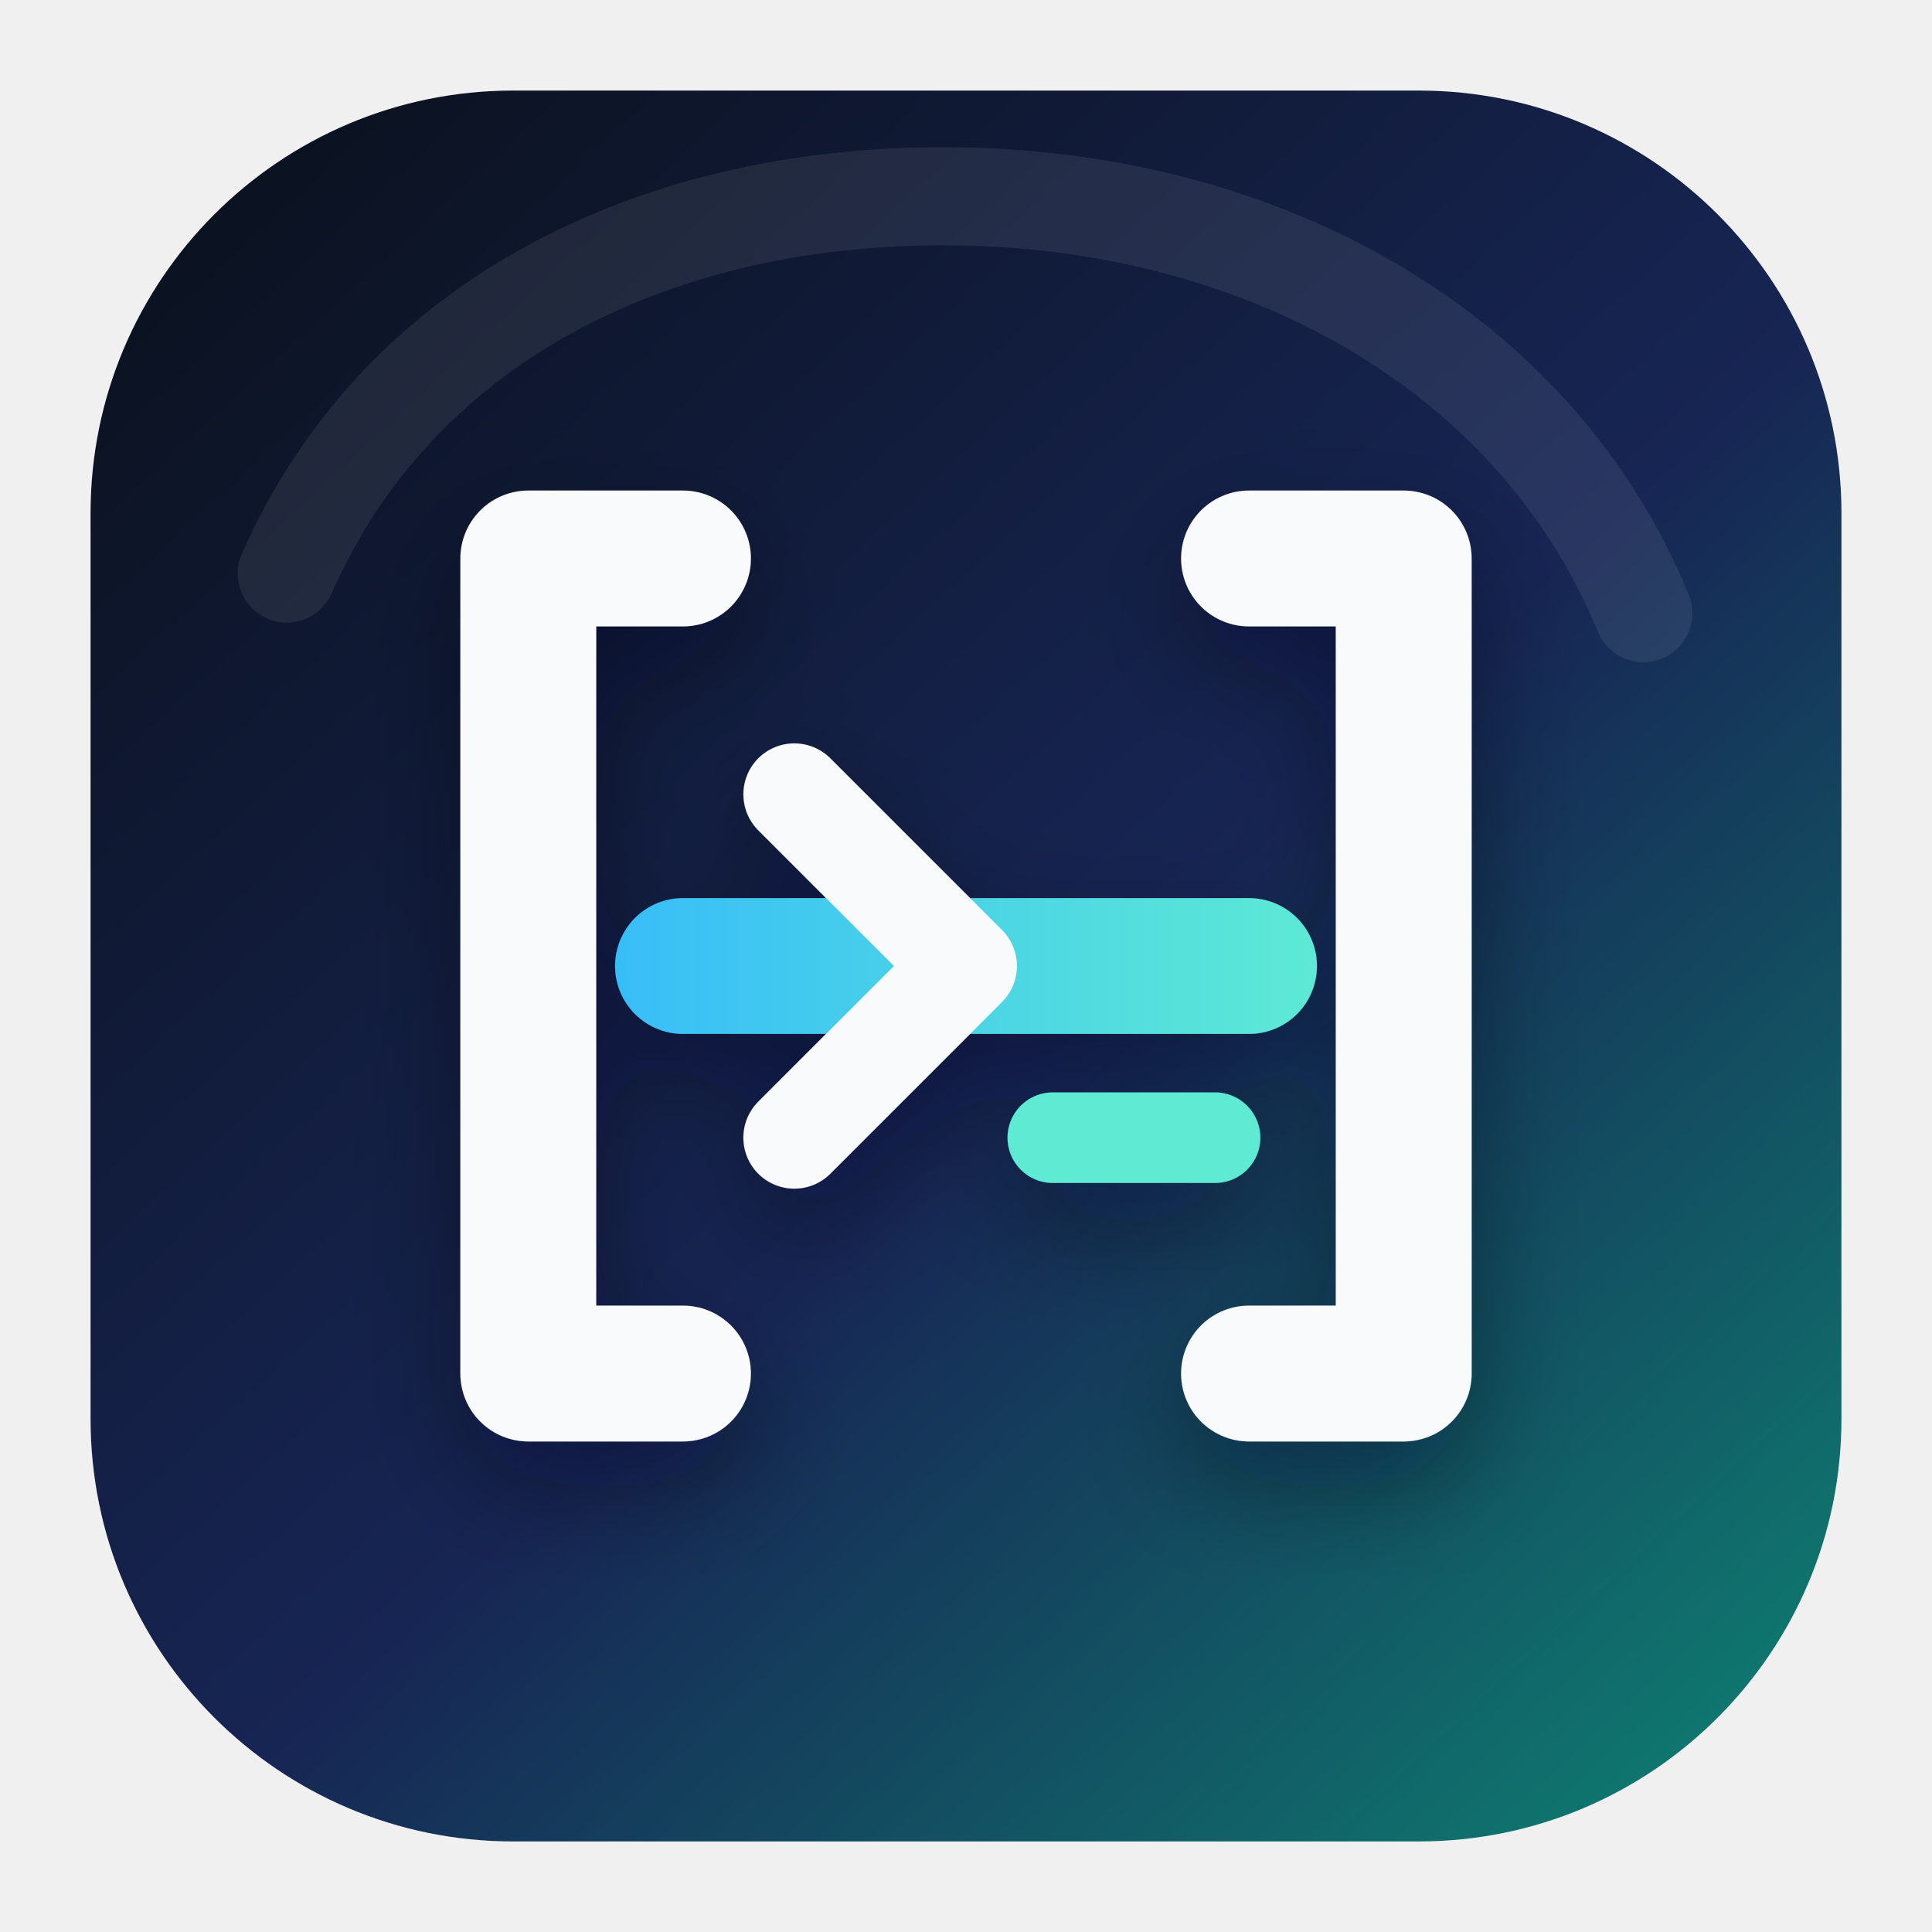
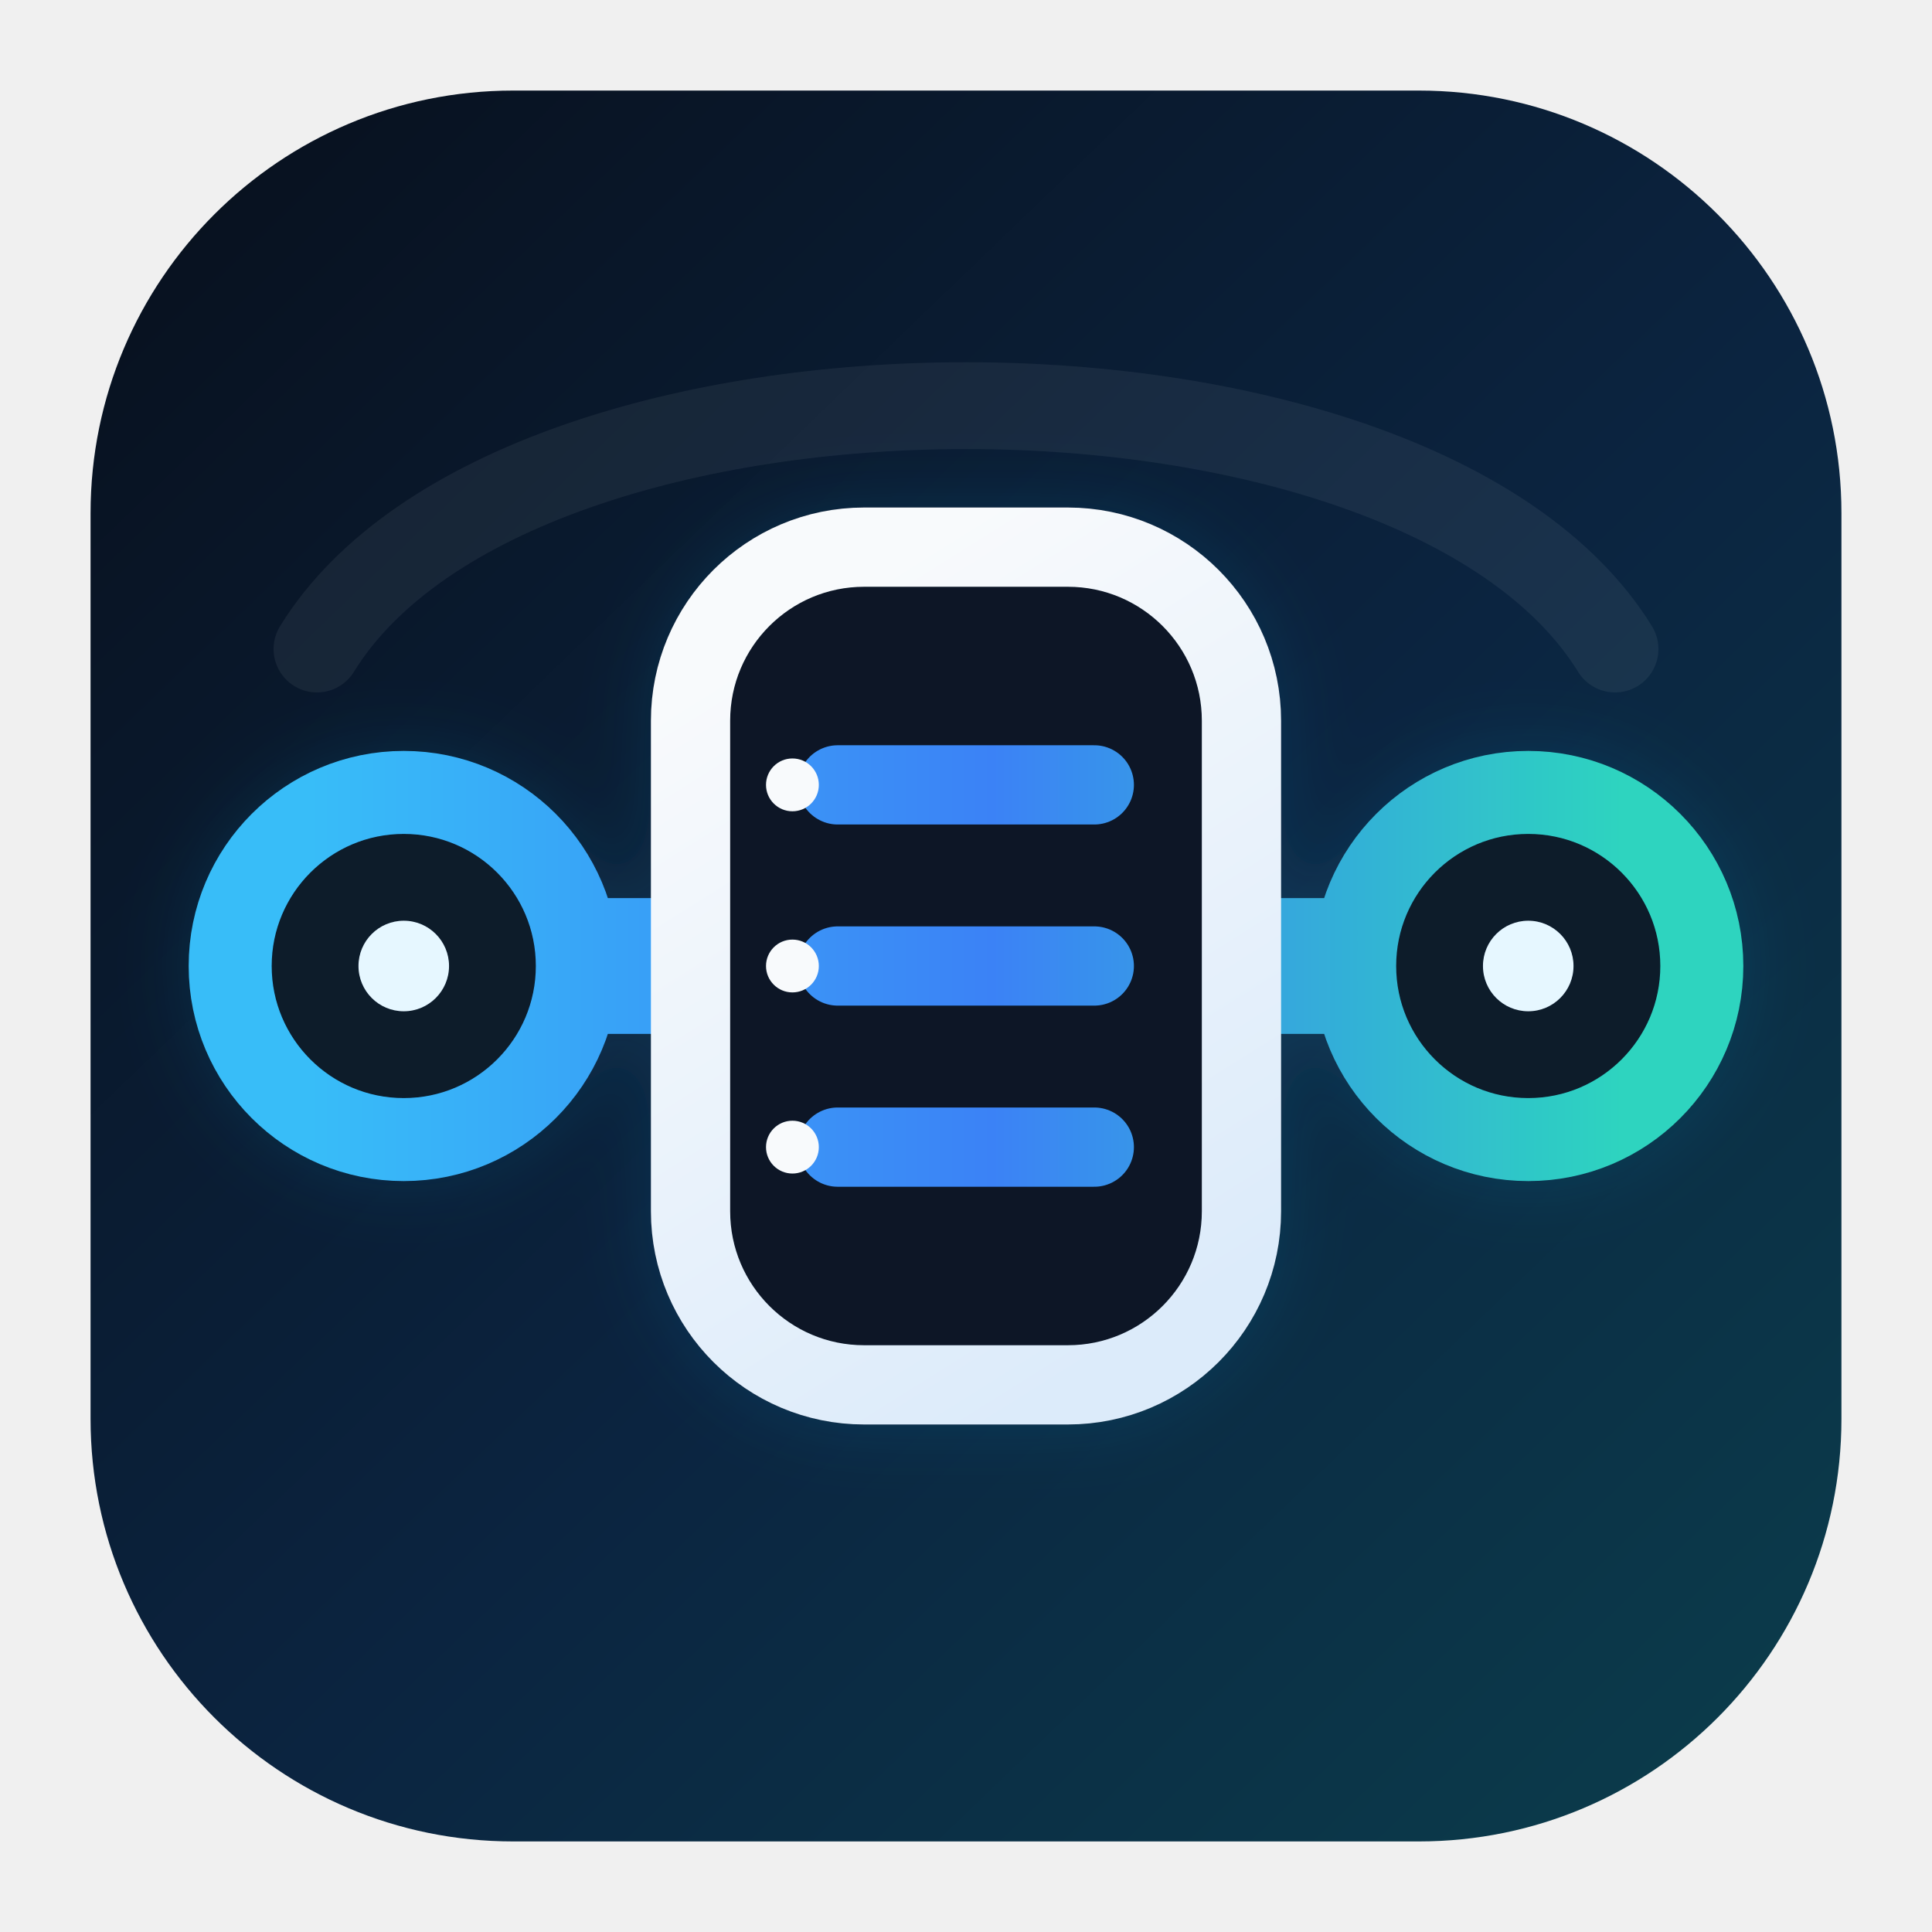
<svg xmlns="http://www.w3.org/2000/svg" viewBox="0 0 1024 1024" role="img" aria-labelledby="title desc">
  <defs>
-     <linearGradient id="background" x1="128" y1="96" x2="896" y2="928" gradientUnits="userSpaceOnUse">
-       <stop offset="0" stop-color="#0B1220" />
-       <stop offset="0.55" stop-color="#172554" />
-       <stop offset="1" stop-color="#0F766E" />
+     <linearGradient id="background" x1="104" y1="88" x2="920" y2="936" gradientUnits="userSpaceOnUse">
+       <stop offset="0" stop-color="#08111F" />
+       <stop offset="0.55" stop-color="#0B2440" />
+       <stop offset="1" stop-color="#0B3B4B" />
    </linearGradient>
-     <linearGradient id="span" x1="320" y1="512" x2="704" y2="512" gradientUnits="userSpaceOnUse">
+     <linearGradient id="link" x1="164" y1="512" x2="860" y2="512" gradientUnits="userSpaceOnUse">
      <stop offset="0" stop-color="#38BDF8" />
-       <stop offset="1" stop-color="#5EEAD4" />
+       <stop offset="0.52" stop-color="#3B82F6" />
+       <stop offset="1" stop-color="#2DD4BF" />
    </linearGradient>
-     <filter id="shadow" x="-25%" y="-25%" width="150%" height="150%">
-       <feDropShadow dx="0" dy="24" stdDeviation="28" flood-color="#020617" flood-opacity="0.38" />
+     <linearGradient id="server" x1="410" y1="338" x2="632" y2="692" gradientUnits="userSpaceOnUse">
+       <stop offset="0" stop-color="#F8FAFC" />
+       <stop offset="1" stop-color="#DCEBFA" />
+     </linearGradient>
+     <filter id="glow" x="-35%" y="-35%" width="170%" height="170%">
+       <feDropShadow dx="0" dy="22" stdDeviation="28" flood-color="#020617" flood-opacity="0.42" />
+       <feDropShadow dx="0" dy="0" stdDeviation="20" flood-color="#38BDF8" flood-opacity="0.12" />
    </filter>
  </defs>
  <rect x="48" y="48" width="928" height="928" rx="224" fill="url(#background)" />
-   <path d="M152 304C210 172 344 104 500 104c166 0 313 80 371 221" fill="none" stroke="#FFFFFF" stroke-opacity="0.08" stroke-width="52" stroke-linecap="round" />
-   <g filter="url(#shadow)" fill="none" stroke-linecap="round" stroke-linejoin="round">
-     <path d="M362 296h-82v432h82" stroke="#F8FAFC" stroke-width="72" />
-     <path d="M662 296h82v432h-82" stroke="#F8FAFC" stroke-width="72" />
-     <path d="M362 512h300" stroke="url(#span)" stroke-width="72" />
-     <path d="m421 421 91 91-91 91" stroke="#F8FAFC" stroke-width="54" />
-     <path d="M558 603h86" stroke="#5EEAD4" stroke-width="48" />
+   <path d="M168 344C274 172 750 172 856 344" fill="none" stroke="#FFFFFF" stroke-opacity="0.06" stroke-width="46" stroke-linecap="round" />
+   <g filter="url(#glow)">
+     <path d="M264 512H398" fill="none" stroke="url(#link)" stroke-width="72" stroke-linecap="round" />
+     <path d="M626 512H760" fill="none" stroke="url(#link)" stroke-width="72" stroke-linecap="round" />
+     <circle cx="214" cy="512" r="92" fill="#0A1A2C" stroke="url(#link)" stroke-width="44" />
+     <circle cx="810" cy="512" r="92" fill="#0A1A2C" stroke="url(#link)" stroke-width="44" />
+     <circle cx="214" cy="512" r="24" fill="#E6F7FF" />
+     <circle cx="810" cy="512" r="24" fill="#E6F7FF" />
+     <rect x="366" y="290" width="292" height="444" rx="92" fill="#0A1728" stroke="url(#server)" stroke-width="42" />
+     <g fill="none" stroke-linecap="round">
+       <path d="M444 416H580" stroke="url(#link)" stroke-width="42" />
+       <path d="M444 512H580" stroke="url(#link)" stroke-width="42" />
+       <path d="M444 608H580" stroke="url(#link)" stroke-width="42" />
+     </g>
+     <g fill="#F8FAFC">
+       <circle cx="420" cy="416" r="14" />
+       <circle cx="420" cy="512" r="14" />
+       <circle cx="420" cy="608" r="14" />
+     </g>
  </g>
</svg>
